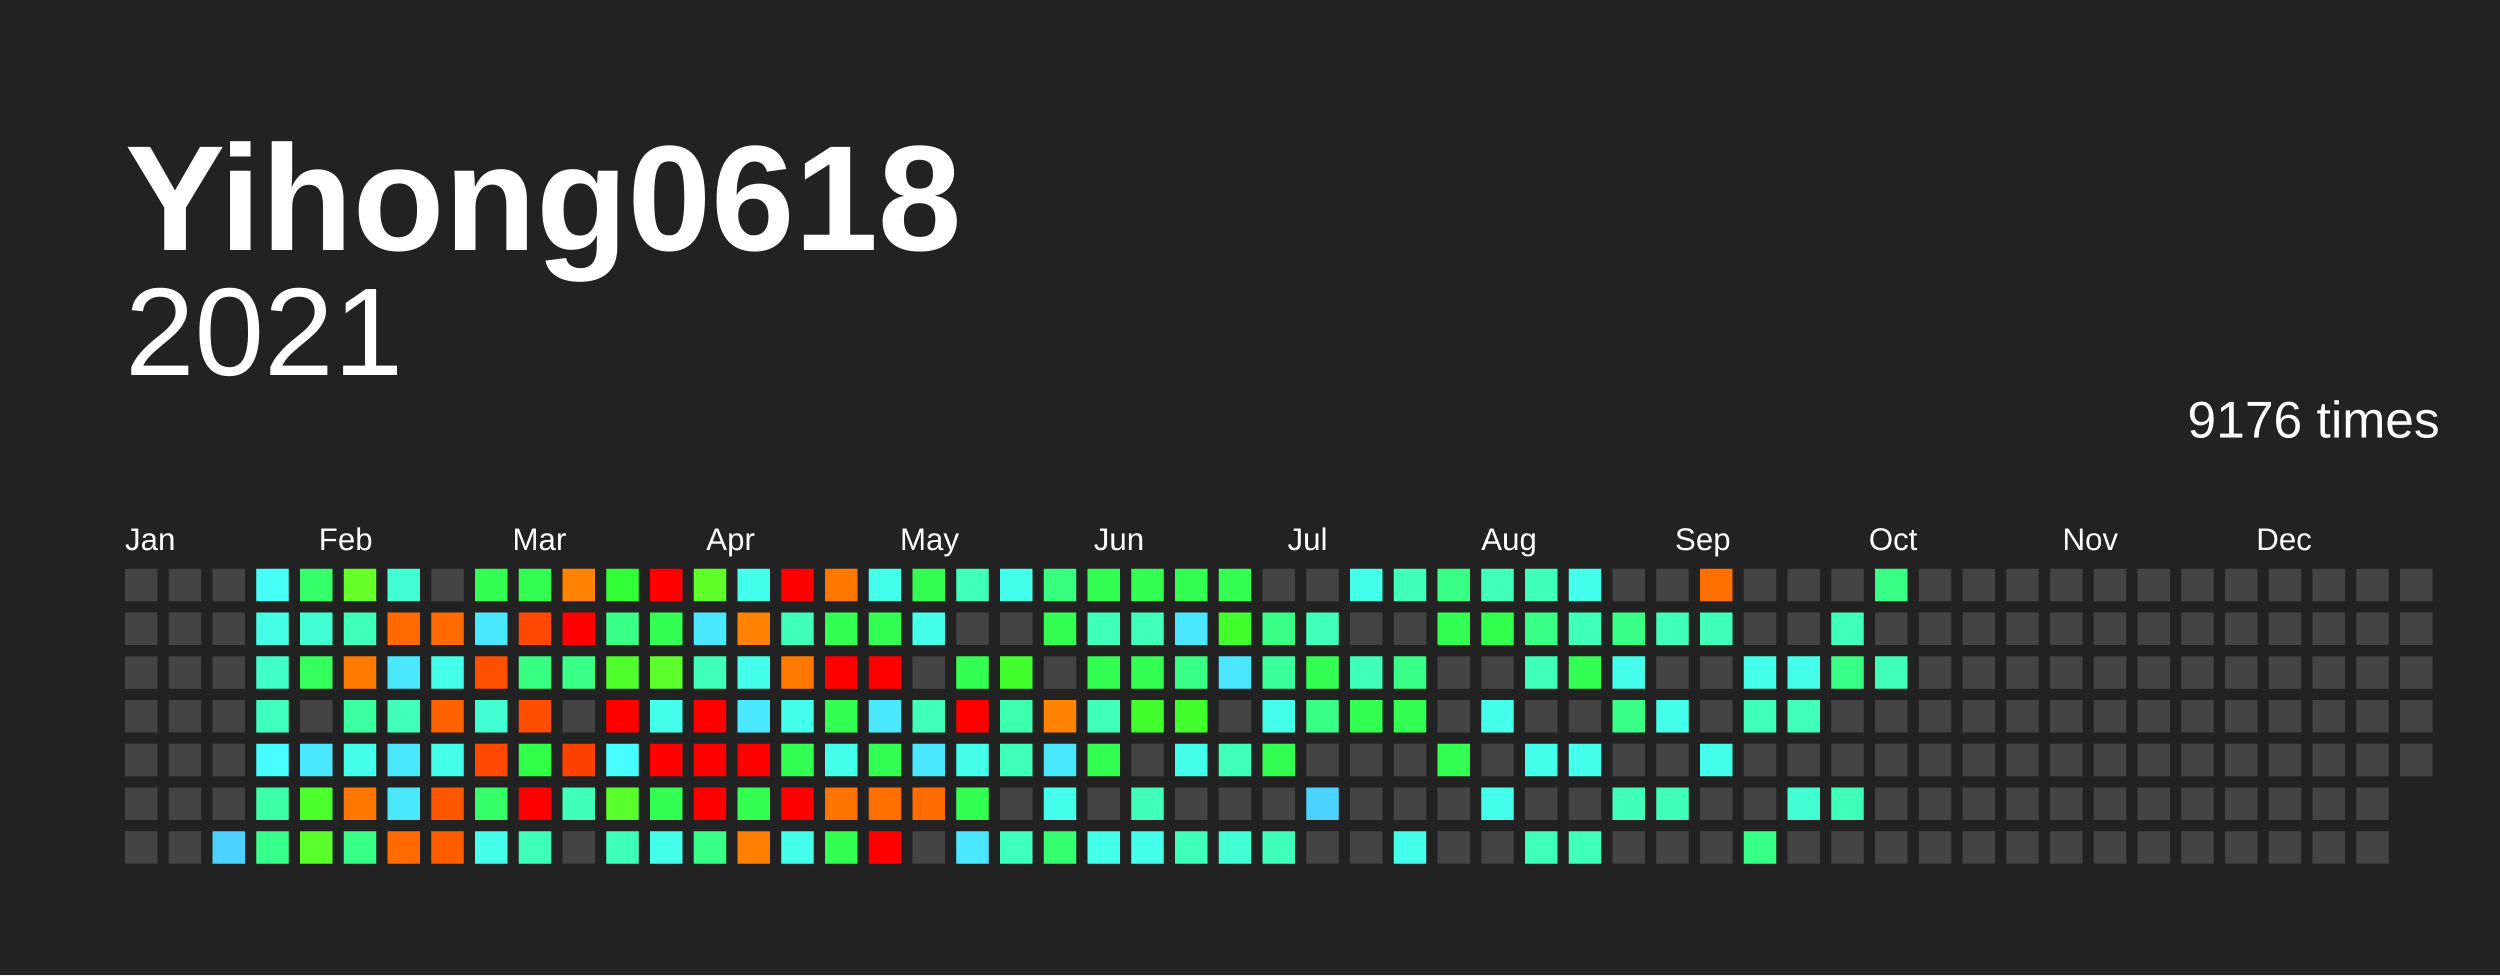
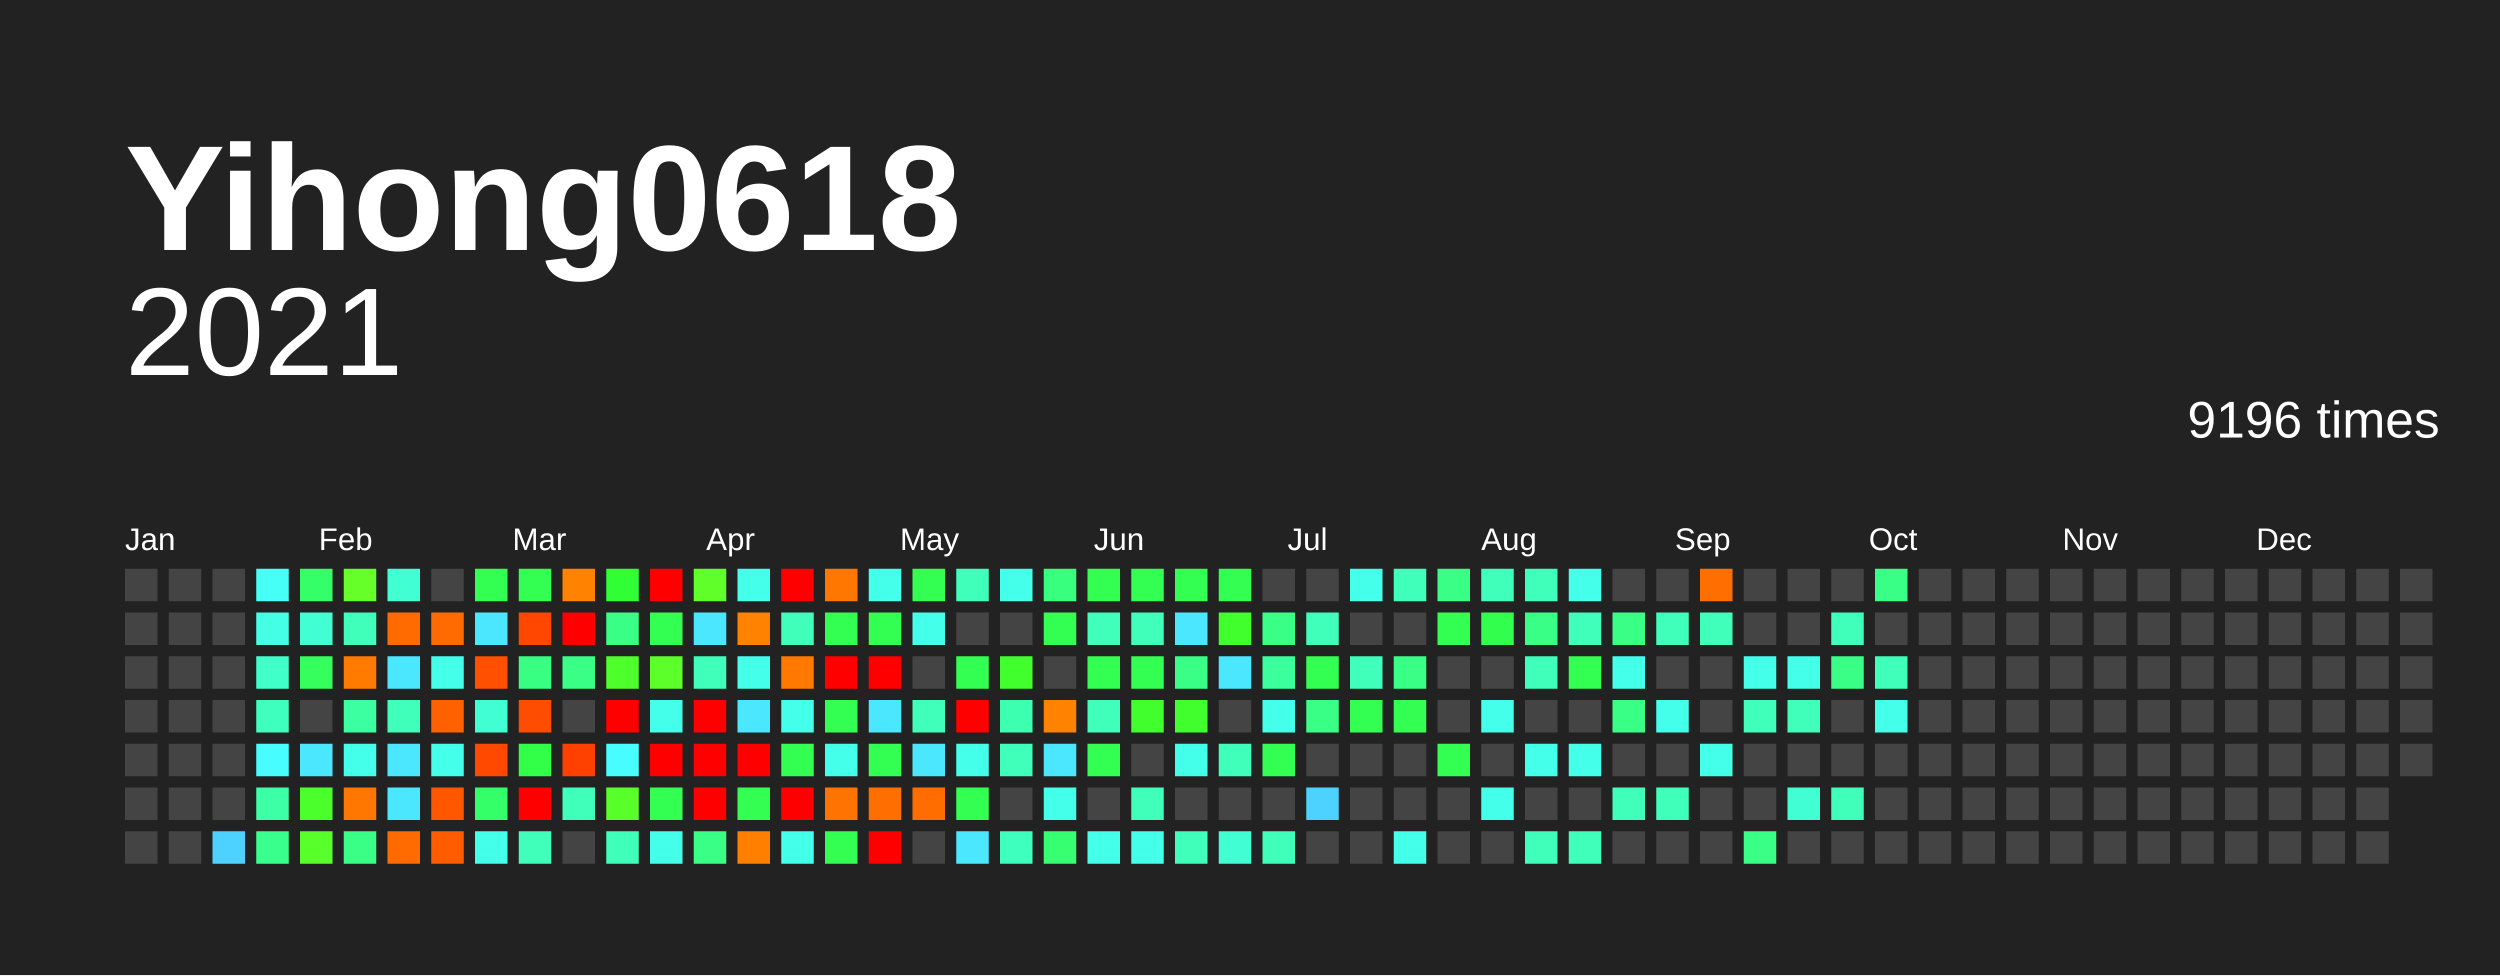
<svg xmlns="http://www.w3.org/2000/svg" baseProfile="full" height="78mm" version="1.1" viewBox="0,0,200,78" width="200mm">
  <defs />
  <rect fill="#222222" height="78" width="200" x="0" y="0" />
  <text fill="#FFFFFF" style="font-size:12px; font-family:Arial; font-weight:bold;" x="10" y="20">Yihong0618</text>
  <text alignment-baseline="hanging" fill="#FFFFFF" style="font-size:10.0px; font-family:Arial;" x="10" y="30">2021</text>
-   <text alignment-baseline="hanging" fill="#FFFFFF" style="font-size:4.125px; font-family:Arial;" x="175" y="35">9176 times</text>
+   <text alignment-baseline="hanging" fill="#FFFFFF" style="font-size:4.125px; font-family:Arial;" x="175" y="35">9196 times</text>
  <text fill="#FFFFFF" style="font-size:2.5px; font-family:Arial" x="10.0" y="44">Jan</text>
  <text fill="#FFFFFF" style="font-size:2.5px; font-family:Arial" x="25.5" y="44">Feb</text>
  <text fill="#FFFFFF" style="font-size:2.5px; font-family:Arial" x="41.0" y="44">Mar</text>
  <text fill="#FFFFFF" style="font-size:2.5px; font-family:Arial" x="56.5" y="44">Apr</text>
  <text fill="#FFFFFF" style="font-size:2.5px; font-family:Arial" x="72.0" y="44">May</text>
  <text fill="#FFFFFF" style="font-size:2.5px; font-family:Arial" x="87.5" y="44">Jun</text>
  <text fill="#FFFFFF" style="font-size:2.5px; font-family:Arial" x="103.0" y="44">Jul</text>
  <text fill="#FFFFFF" style="font-size:2.5px; font-family:Arial" x="118.5" y="44">Aug</text>
  <text fill="#FFFFFF" style="font-size:2.5px; font-family:Arial" x="134.0" y="44">Sep</text>
  <text fill="#FFFFFF" style="font-size:2.5px; font-family:Arial" x="149.5" y="44">Oct</text>
  <text fill="#FFFFFF" style="font-size:2.5px; font-family:Arial" x="165.0" y="44">Nov</text>
  <text fill="#FFFFFF" style="font-size:2.5px; font-family:Arial" x="180.5" y="44">Dec</text>
  <rect fill="#444444" height="2.6" width="2.6" x="10.0" y="45.5" />
  <rect fill="#444444" height="2.6" width="2.6" x="10.0" y="49.0" />
  <rect fill="#444444" height="2.6" width="2.6" x="10.0" y="52.5" />
  <rect fill="#444444" height="2.6" width="2.6" x="10.0" y="56.0" />
  <rect fill="#444444" height="2.6" width="2.6" x="10.0" y="59.5" />
  <rect fill="#444444" height="2.6" width="2.6" x="10.0" y="63.0" />
  <rect fill="#444444" height="2.6" width="2.6" x="10.0" y="66.5" />
  <rect fill="#444444" height="2.6" width="2.6" x="13.5" y="45.5" />
  <rect fill="#444444" height="2.6" width="2.6" x="13.5" y="49.0" />
  <rect fill="#444444" height="2.6" width="2.6" x="13.5" y="52.5" />
  <rect fill="#444444" height="2.6" width="2.6" x="13.5" y="56.0" />
  <rect fill="#444444" height="2.6" width="2.6" x="13.5" y="59.5" />
  <rect fill="#444444" height="2.6" width="2.6" x="13.5" y="63.0" />
  <rect fill="#444444" height="2.6" width="2.6" x="13.5" y="66.5" />
  <rect fill="#444444" height="2.6" width="2.6" x="17.0" y="45.5" />
  <rect fill="#444444" height="2.6" width="2.6" x="17.0" y="49.0" />
  <rect fill="#444444" height="2.6" width="2.6" x="17.0" y="52.5" />
  <rect fill="#444444" height="2.6" width="2.6" x="17.0" y="56.0" />
  <rect fill="#444444" height="2.6" width="2.6" x="17.0" y="59.5" />
  <rect fill="#444444" height="2.6" width="2.6" x="17.0" y="63.0" />
  <rect fill="#4dd2ff" height="2.6" width="2.6" x="17.0" y="66.5" />
  <rect fill="#46fff7" height="2.6" width="2.6" x="20.5" y="45.5" />
  <rect fill="#44ffe5" height="2.6" width="2.6" x="20.5" y="49.0" />
  <rect fill="#40ffc9" height="2.6" width="2.6" x="20.5" y="52.5" />
  <rect fill="#3fffbf" height="2.6" width="2.6" x="20.5" y="56.0" />
  <rect fill="#47fdff" height="2.6" width="2.6" x="20.5" y="59.5" />
  <rect fill="#3cffa6" height="2.6" width="2.6" x="20.5" y="63.0" />
  <rect fill="#39ff8d" height="2.6" width="2.6" x="20.5" y="66.5" />
  <rect fill="#35ff68" height="2.6" width="2.6" x="24.0" y="45.5" />
  <rect fill="#41ffd2" height="2.6" width="2.6" x="24.0" y="49.0" />
  <rect fill="#34ff5d" height="2.6" width="2.6" x="24.0" y="52.5" />
  <rect fill="#444444" height="2.6" width="2.6" x="24.0" y="56.0" />
  <rect fill="#4ae7ff" height="2.6" width="2.6" x="24.0" y="59.5" />
  <rect fill="#4aff2c" height="2.6" width="2.6" x="24.0" y="63.0" />
  <rect fill="#58ff2a" height="2.6" width="2.6" x="24.0" y="66.5" />
  <rect fill="#66ff29" height="2.6" width="2.6" x="27.5" y="45.5" />
  <rect fill="#3fffba" height="2.6" width="2.6" x="27.5" y="49.0" />
  <rect fill="#ff7b00" height="2.6" width="2.6" x="27.5" y="52.5" />
  <rect fill="#3cffa1" height="2.6" width="2.6" x="27.5" y="56.0" />
  <rect fill="#44ffea" height="2.6" width="2.6" x="27.5" y="59.5" />
  <rect fill="#ff7700" height="2.6" width="2.6" x="27.5" y="63.0" />
  <rect fill="#39ff87" height="2.6" width="2.6" x="27.5" y="66.5" />
  <rect fill="#41ffd2" height="2.6" width="2.6" x="31.0" y="45.5" />
  <rect fill="#ff6b00" height="2.6" width="2.6" x="31.0" y="49.0" />
  <rect fill="#4ae7ff" height="2.6" width="2.6" x="31.0" y="52.5" />
  <rect fill="#3fffba" height="2.6" width="2.6" x="31.0" y="56.0" />
  <rect fill="#4ae7ff" height="2.6" width="2.6" x="31.0" y="59.5" />
  <rect fill="#4ae7ff" height="2.6" width="2.6" x="31.0" y="63.0" />
  <rect fill="#ff6b00" height="2.6" width="2.6" x="31.0" y="66.5" />
  <rect fill="#444444" height="2.6" width="2.6" x="34.5" y="45.5" />
  <rect fill="#ff6b00" height="2.6" width="2.6" x="34.5" y="49.0" />
  <rect fill="#44ffea" height="2.6" width="2.6" x="34.5" y="52.5" />
  <rect fill="#ff6000" height="2.6" width="2.6" x="34.5" y="56.0" />
  <rect fill="#44ffea" height="2.6" width="2.6" x="34.5" y="59.5" />
  <rect fill="#ff5600" height="2.6" width="2.6" x="34.5" y="63.0" />
  <rect fill="#ff5c00" height="2.6" width="2.6" x="34.5" y="66.5" />
  <rect fill="#33ff52" height="2.6" width="2.6" x="38.0" y="45.5" />
  <rect fill="#4ae7ff" height="2.6" width="2.6" x="38.0" y="49.0" />
  <rect fill="#ff4f00" height="2.6" width="2.6" x="38.0" y="52.5" />
  <rect fill="#41ffd2" height="2.6" width="2.6" x="38.0" y="56.0" />
  <rect fill="#ff4900" height="2.6" width="2.6" x="38.0" y="59.5" />
  <rect fill="#35ff68" height="2.6" width="2.6" x="38.0" y="63.0" />
  <rect fill="#44ffea" height="2.6" width="2.6" x="38.0" y="66.5" />
  <rect fill="#33ff52" height="2.6" width="2.6" x="41.5" y="45.5" />
  <rect fill="#ff4700" height="2.6" width="2.6" x="41.5" y="49.0" />
  <rect fill="#38ff82" height="2.6" width="2.6" x="41.5" y="52.5" />
  <rect fill="#ff4d00" height="2.6" width="2.6" x="41.5" y="56.0" />
  <rect fill="#32ff47" height="2.6" width="2.6" x="41.5" y="59.5" />
  <rect fill="red" height="2.6" width="2.6" x="41.5" y="63.0" />
  <rect fill="#3fffba" height="2.6" width="2.6" x="41.5" y="66.5" />
  <rect fill="#ff8200" height="2.6" width="2.6" x="45.0" y="45.5" />
  <rect fill="red" height="2.6" width="2.6" x="45.0" y="49.0" />
  <rect fill="#39ff87" height="2.6" width="2.6" x="45.0" y="52.5" />
  <rect fill="#444444" height="2.6" width="2.6" x="45.0" y="56.0" />
  <rect fill="#ff4100" height="2.6" width="2.6" x="45.0" y="59.5" />
  <rect fill="#3fffba" height="2.6" width="2.6" x="45.0" y="63.0" />
  <rect fill="#444444" height="2.6" width="2.6" x="45.0" y="66.5" />
  <rect fill="#30ff36" height="2.6" width="2.6" x="48.5" y="45.5" />
  <rect fill="#39ff87" height="2.6" width="2.6" x="48.5" y="49.0" />
  <rect fill="#4eff2b" height="2.6" width="2.6" x="48.5" y="52.5" />
  <rect fill="red" height="2.6" width="2.6" x="48.5" y="56.0" />
  <rect fill="#47fdff" height="2.6" width="2.6" x="48.5" y="59.5" />
  <rect fill="#58ff2a" height="2.6" width="2.6" x="48.5" y="63.0" />
  <rect fill="#3fffba" height="2.6" width="2.6" x="48.5" y="66.5" />
  <rect fill="red" height="2.6" width="2.6" x="52.0" y="45.5" />
  <rect fill="#33ff52" height="2.6" width="2.6" x="52.0" y="49.0" />
  <rect fill="#5dff2a" height="2.6" width="2.6" x="52.0" y="52.5" />
  <rect fill="#44ffea" height="2.6" width="2.6" x="52.0" y="56.0" />
  <rect fill="red" height="2.6" width="2.6" x="52.0" y="59.5" />
  <rect fill="#33ff52" height="2.6" width="2.6" x="52.0" y="63.0" />
  <rect fill="#44ffea" height="2.6" width="2.6" x="52.0" y="66.5" />
  <rect fill="#61ff29" height="2.6" width="2.6" x="55.5" y="45.5" />
  <rect fill="#4ae7ff" height="2.6" width="2.6" x="55.5" y="49.0" />
  <rect fill="#3fffba" height="2.6" width="2.6" x="55.5" y="52.5" />
  <rect fill="red" height="2.6" width="2.6" x="55.5" y="56.0" />
  <rect fill="red" height="2.6" width="2.6" x="55.5" y="59.5" />
  <rect fill="red" height="2.6" width="2.6" x="55.5" y="63.0" />
  <rect fill="#39ff87" height="2.6" width="2.6" x="55.5" y="66.5" />
  <rect fill="#44ffea" height="2.6" width="2.6" x="59.0" y="45.5" />
  <rect fill="#ff8200" height="2.6" width="2.6" x="59.0" y="49.0" />
  <rect fill="#44ffea" height="2.6" width="2.6" x="59.0" y="52.5" />
  <rect fill="#4ae7ff" height="2.6" width="2.6" x="59.0" y="56.0" />
  <rect fill="red" height="2.6" width="2.6" x="59.0" y="59.5" />
  <rect fill="#33ff52" height="2.6" width="2.6" x="59.0" y="63.0" />
  <rect fill="#ff7f00" height="2.6" width="2.6" x="59.0" y="66.5" />
  <rect fill="red" height="2.6" width="2.6" x="62.5" y="45.5" />
  <rect fill="#3fffba" height="2.6" width="2.6" x="62.5" y="49.0" />
  <rect fill="#ff7900" height="2.6" width="2.6" x="62.5" y="52.5" />
  <rect fill="#44ffea" height="2.6" width="2.6" x="62.5" y="56.0" />
  <rect fill="#33ff52" height="2.6" width="2.6" x="62.5" y="59.5" />
  <rect fill="red" height="2.6" width="2.6" x="62.5" y="63.0" />
  <rect fill="#44ffea" height="2.6" width="2.6" x="62.5" y="66.5" />
  <rect fill="#ff7700" height="2.6" width="2.6" x="66.0" y="45.5" />
  <rect fill="#33ff52" height="2.6" width="2.6" x="66.0" y="49.0" />
  <rect fill="red" height="2.6" width="2.6" x="66.0" y="52.5" />
  <rect fill="#33ff52" height="2.6" width="2.6" x="66.0" y="56.0" />
  <rect fill="#44ffea" height="2.6" width="2.6" x="66.0" y="59.5" />
  <rect fill="#ff7300" height="2.6" width="2.6" x="66.0" y="63.0" />
  <rect fill="#33ff52" height="2.6" width="2.6" x="66.0" y="66.5" />
  <rect fill="#44ffea" height="2.6" width="2.6" x="69.5" y="45.5" />
  <rect fill="#33ff52" height="2.6" width="2.6" x="69.5" y="49.0" />
  <rect fill="red" height="2.6" width="2.6" x="69.5" y="52.5" />
  <rect fill="#4ae7ff" height="2.6" width="2.6" x="69.5" y="56.0" />
  <rect fill="#33ff52" height="2.6" width="2.6" x="69.5" y="59.5" />
  <rect fill="#ff6f00" height="2.6" width="2.6" x="69.5" y="63.0" />
  <rect fill="red" height="2.6" width="2.6" x="69.5" y="66.5" />
  <rect fill="#33ff52" height="2.6" width="2.6" x="73.0" y="45.5" />
  <rect fill="#44ffea" height="2.6" width="2.6" x="73.0" y="49.0" />
  <rect fill="#444444" height="2.6" width="2.6" x="73.0" y="52.5" />
  <rect fill="#3fffba" height="2.6" width="2.6" x="73.0" y="56.0" />
  <rect fill="#4ae7ff" height="2.6" width="2.6" x="73.0" y="59.5" />
  <rect fill="#ff6d00" height="2.6" width="2.6" x="73.0" y="63.0" />
  <rect fill="#444444" height="2.6" width="2.6" x="73.0" y="66.5" />
  <rect fill="#3fffba" height="2.6" width="2.6" x="76.5" y="45.5" />
  <rect fill="#444444" height="2.6" width="2.6" x="76.5" y="49.0" />
  <rect fill="#33ff52" height="2.6" width="2.6" x="76.5" y="52.5" />
  <rect fill="red" height="2.6" width="2.6" x="76.5" y="56.0" />
  <rect fill="#44ffea" height="2.6" width="2.6" x="76.5" y="59.5" />
  <rect fill="#33ff52" height="2.6" width="2.6" x="76.5" y="63.0" />
  <rect fill="#4ae7ff" height="2.6" width="2.6" x="76.5" y="66.5" />
  <rect fill="#44ffea" height="2.6" width="2.6" x="80.0" y="45.5" />
  <rect fill="#444444" height="2.6" width="2.6" x="80.0" y="49.0" />
  <rect fill="#41ff2d" height="2.6" width="2.6" x="80.0" y="52.5" />
  <rect fill="#3dffb0" height="2.6" width="2.6" x="80.0" y="56.0" />
  <rect fill="#3fffba" height="2.6" width="2.6" x="80.0" y="59.5" />
  <rect fill="#444444" height="2.6" width="2.6" x="80.0" y="63.0" />
  <rect fill="#3fffbf" height="2.6" width="2.6" x="80.0" y="66.5" />
  <rect fill="#38ff7d" height="2.6" width="2.6" x="83.5" y="45.5" />
  <rect fill="#33ff52" height="2.6" width="2.6" x="83.5" y="49.0" />
  <rect fill="#444444" height="2.6" width="2.6" x="83.5" y="52.5" />
  <rect fill="#ff8200" height="2.6" width="2.6" x="83.5" y="56.0" />
  <rect fill="#4ae7ff" height="2.6" width="2.6" x="83.5" y="59.5" />
  <rect fill="#44ffea" height="2.6" width="2.6" x="83.5" y="63.0" />
  <rect fill="#36ff72" height="2.6" width="2.6" x="83.5" y="66.5" />
  <rect fill="#33ff52" height="2.6" width="2.6" x="87.0" y="45.5" />
  <rect fill="#3fffba" height="2.6" width="2.6" x="87.0" y="49.0" />
  <rect fill="#33ff52" height="2.6" width="2.6" x="87.0" y="52.5" />
  <rect fill="#3fffba" height="2.6" width="2.6" x="87.0" y="56.0" />
  <rect fill="#33ff52" height="2.6" width="2.6" x="87.0" y="59.5" />
  <rect fill="#444444" height="2.6" width="2.6" x="87.0" y="63.0" />
  <rect fill="#44ffea" height="2.6" width="2.6" x="87.0" y="66.5" />
  <rect fill="#33ff52" height="2.6" width="2.6" x="90.5" y="45.5" />
  <rect fill="#3fffba" height="2.6" width="2.6" x="90.5" y="49.0" />
  <rect fill="#33ff52" height="2.6" width="2.6" x="90.5" y="52.5" />
  <rect fill="#41ff2d" height="2.6" width="2.6" x="90.5" y="56.0" />
  <rect fill="#444444" height="2.6" width="2.6" x="90.5" y="59.5" />
  <rect fill="#3fffba" height="2.6" width="2.6" x="90.5" y="63.0" />
  <rect fill="#44ffea" height="2.6" width="2.6" x="90.5" y="66.5" />
  <rect fill="#33ff52" height="2.6" width="2.6" x="94.0" y="45.5" />
  <rect fill="#4ae7ff" height="2.6" width="2.6" x="94.0" y="49.0" />
  <rect fill="#39ff87" height="2.6" width="2.6" x="94.0" y="52.5" />
  <rect fill="#41ff2d" height="2.6" width="2.6" x="94.0" y="56.0" />
  <rect fill="#44ffea" height="2.6" width="2.6" x="94.0" y="59.5" />
  <rect fill="#444444" height="2.6" width="2.6" x="94.0" y="63.0" />
  <rect fill="#3fffba" height="2.6" width="2.6" x="94.0" y="66.5" />
  <rect fill="#33ff52" height="2.6" width="2.6" x="97.5" y="45.5" />
  <rect fill="#41ff2d" height="2.6" width="2.6" x="97.5" y="49.0" />
  <rect fill="#4ae7ff" height="2.6" width="2.6" x="97.5" y="52.5" />
  <rect fill="#444444" height="2.6" width="2.6" x="97.5" y="56.0" />
  <rect fill="#3fffba" height="2.6" width="2.6" x="97.5" y="59.5" />
  <rect fill="#444444" height="2.6" width="2.6" x="97.5" y="63.0" />
  <rect fill="#41ffd2" height="2.6" width="2.6" x="97.5" y="66.5" />
  <rect fill="#444444" height="2.6" width="2.6" x="101.0" y="45.5" />
  <rect fill="#39ff87" height="2.6" width="2.6" x="101.0" y="49.0" />
  <rect fill="#3bff9c" height="2.6" width="2.6" x="101.0" y="52.5" />
  <rect fill="#44ffea" height="2.6" width="2.6" x="101.0" y="56.0" />
  <rect fill="#33ff52" height="2.6" width="2.6" x="101.0" y="59.5" />
  <rect fill="#444444" height="2.6" width="2.6" x="101.0" y="63.0" />
  <rect fill="#3fffba" height="2.6" width="2.6" x="101.0" y="66.5" />
  <rect fill="#444444" height="2.6" width="2.6" x="104.5" y="45.5" />
  <rect fill="#3fffba" height="2.6" width="2.6" x="104.5" y="49.0" />
  <rect fill="#33ff52" height="2.6" width="2.6" x="104.5" y="52.5" />
  <rect fill="#39ff87" height="2.6" width="2.6" x="104.5" y="56.0" />
  <rect fill="#444444" height="2.6" width="2.6" x="104.5" y="59.5" />
  <rect fill="#4dd2ff" height="2.6" width="2.6" x="104.5" y="63.0" />
  <rect fill="#444444" height="2.6" width="2.6" x="104.5" y="66.5" />
  <rect fill="#44ffea" height="2.6" width="2.6" x="108.0" y="45.5" />
  <rect fill="#444444" height="2.6" width="2.6" x="108.0" y="49.0" />
  <rect fill="#3fffba" height="2.6" width="2.6" x="108.0" y="52.5" />
  <rect fill="#33ff52" height="2.6" width="2.6" x="108.0" y="56.0" />
  <rect fill="#444444" height="2.6" width="2.6" x="108.0" y="59.5" />
  <rect fill="#444444" height="2.6" width="2.6" x="108.0" y="63.0" />
  <rect fill="#444444" height="2.6" width="2.6" x="108.0" y="66.5" />
  <rect fill="#3fffba" height="2.6" width="2.6" x="111.5" y="45.5" />
  <rect fill="#444444" height="2.6" width="2.6" x="111.5" y="49.0" />
  <rect fill="#39ff87" height="2.6" width="2.6" x="111.5" y="52.5" />
  <rect fill="#33ff52" height="2.6" width="2.6" x="111.5" y="56.0" />
  <rect fill="#444444" height="2.6" width="2.6" x="111.5" y="59.5" />
  <rect fill="#444444" height="2.6" width="2.6" x="111.5" y="63.0" />
  <rect fill="#44ffea" height="2.6" width="2.6" x="111.5" y="66.5" />
  <rect fill="#39ff87" height="2.6" width="2.6" x="115.0" y="45.5" />
  <rect fill="#33ff52" height="2.6" width="2.6" x="115.0" y="49.0" />
  <rect fill="#444444" height="2.6" width="2.6" x="115.0" y="52.5" />
  <rect fill="#444444" height="2.6" width="2.6" x="115.0" y="56.0" />
  <rect fill="#33ff52" height="2.6" width="2.6" x="115.0" y="59.5" />
  <rect fill="#444444" height="2.6" width="2.6" x="115.0" y="63.0" />
  <rect fill="#444444" height="2.6" width="2.6" x="115.0" y="66.5" />
  <rect fill="#3fffba" height="2.6" width="2.6" x="118.5" y="45.5" />
  <rect fill="#32ff4d" height="2.6" width="2.6" x="118.5" y="49.0" />
  <rect fill="#444444" height="2.6" width="2.6" x="118.5" y="52.5" />
  <rect fill="#44ffea" height="2.6" width="2.6" x="118.5" y="56.0" />
  <rect fill="#444444" height="2.6" width="2.6" x="118.5" y="59.5" />
  <rect fill="#44ffea" height="2.6" width="2.6" x="118.5" y="63.0" />
  <rect fill="#444444" height="2.6" width="2.6" x="118.5" y="66.5" />
  <rect fill="#3fffba" height="2.6" width="2.6" x="122.0" y="45.5" />
  <rect fill="#39ff87" height="2.6" width="2.6" x="122.0" y="49.0" />
  <rect fill="#3fffba" height="2.6" width="2.6" x="122.0" y="52.5" />
  <rect fill="#444444" height="2.6" width="2.6" x="122.0" y="56.0" />
  <rect fill="#44ffea" height="2.6" width="2.6" x="122.0" y="59.5" />
  <rect fill="#444444" height="2.6" width="2.6" x="122.0" y="63.0" />
  <rect fill="#3fffba" height="2.6" width="2.6" x="122.0" y="66.5" />
  <rect fill="#44ffea" height="2.6" width="2.6" x="125.5" y="45.5" />
  <rect fill="#3fffba" height="2.6" width="2.6" x="125.5" y="49.0" />
  <rect fill="#33ff52" height="2.6" width="2.6" x="125.5" y="52.5" />
  <rect fill="#444444" height="2.6" width="2.6" x="125.5" y="56.0" />
  <rect fill="#44ffea" height="2.6" width="2.6" x="125.5" y="59.5" />
  <rect fill="#444444" height="2.6" width="2.6" x="125.5" y="63.0" />
  <rect fill="#3fffba" height="2.6" width="2.6" x="125.5" y="66.5" />
  <rect fill="#444444" height="2.6" width="2.6" x="129.0" y="45.5" />
  <rect fill="#39ff87" height="2.6" width="2.6" x="129.0" y="49.0" />
  <rect fill="#44ffea" height="2.6" width="2.6" x="129.0" y="52.5" />
  <rect fill="#39ff87" height="2.6" width="2.6" x="129.0" y="56.0" />
  <rect fill="#444444" height="2.6" width="2.6" x="129.0" y="59.5" />
  <rect fill="#3fffba" height="2.6" width="2.6" x="129.0" y="63.0" />
  <rect fill="#444444" height="2.6" width="2.6" x="129.0" y="66.5" />
  <rect fill="#444444" height="2.6" width="2.6" x="132.5" y="45.5" />
  <rect fill="#3fffba" height="2.6" width="2.6" x="132.5" y="49.0" />
  <rect fill="#444444" height="2.6" width="2.6" x="132.5" y="52.5" />
  <rect fill="#44ffea" height="2.6" width="2.6" x="132.5" y="56.0" />
  <rect fill="#444444" height="2.6" width="2.6" x="132.5" y="59.5" />
  <rect fill="#3fffba" height="2.6" width="2.6" x="132.5" y="63.0" />
  <rect fill="#444444" height="2.6" width="2.6" x="132.5" y="66.5" />
  <rect fill="#ff6f00" height="2.6" width="2.6" x="136.0" y="45.5" />
  <rect fill="#3fffba" height="2.6" width="2.6" x="136.0" y="49.0" />
  <rect fill="#444444" height="2.6" width="2.6" x="136.0" y="52.5" />
  <rect fill="#444444" height="2.6" width="2.6" x="136.0" y="56.0" />
  <rect fill="#44ffea" height="2.6" width="2.6" x="136.0" y="59.5" />
  <rect fill="#444444" height="2.6" width="2.6" x="136.0" y="63.0" />
  <rect fill="#444444" height="2.6" width="2.6" x="136.0" y="66.5" />
  <rect fill="#444444" height="2.6" width="2.6" x="139.5" y="45.5" />
  <rect fill="#444444" height="2.6" width="2.6" x="139.5" y="49.0" />
  <rect fill="#44ffea" height="2.6" width="2.6" x="139.5" y="52.5" />
  <rect fill="#3fffba" height="2.6" width="2.6" x="139.5" y="56.0" />
  <rect fill="#444444" height="2.6" width="2.6" x="139.5" y="59.5" />
  <rect fill="#444444" height="2.6" width="2.6" x="139.5" y="63.0" />
  <rect fill="#39ff87" height="2.6" width="2.6" x="139.5" y="66.5" />
  <rect fill="#444444" height="2.6" width="2.6" x="143.0" y="45.5" />
  <rect fill="#444444" height="2.6" width="2.6" x="143.0" y="49.0" />
  <rect fill="#44ffea" height="2.6" width="2.6" x="143.0" y="52.5" />
  <rect fill="#3fffba" height="2.6" width="2.6" x="143.0" y="56.0" />
  <rect fill="#444444" height="2.6" width="2.6" x="143.0" y="59.5" />
  <rect fill="#41ffd2" height="2.6" width="2.6" x="143.0" y="63.0" />
  <rect fill="#444444" height="2.6" width="2.6" x="143.0" y="66.5" />
  <rect fill="#444444" height="2.6" width="2.6" x="146.5" y="45.5" />
  <rect fill="#3fffba" height="2.6" width="2.6" x="146.5" y="49.0" />
  <rect fill="#39ff87" height="2.6" width="2.6" x="146.5" y="52.5" />
  <rect fill="#444444" height="2.6" width="2.6" x="146.5" y="56.0" />
  <rect fill="#444444" height="2.6" width="2.6" x="146.5" y="59.5" />
  <rect fill="#3fffba" height="2.6" width="2.6" x="146.5" y="63.0" />
  <rect fill="#444444" height="2.6" width="2.6" x="146.5" y="66.5" />
  <rect fill="#39ff87" height="2.6" width="2.6" x="150.0" y="45.5" />
  <rect fill="#444444" height="2.6" width="2.6" x="150.0" y="49.0" />
  <rect fill="#3fffba" height="2.6" width="2.6" x="150.0" y="52.5" />
-   <rect fill="#444444" height="2.6" width="2.6" x="150.0" y="56.0" />
+   <rect fill="#44ffea" height="2.6" width="2.6" x="150.0" y="56.0" />
  <rect fill="#444444" height="2.6" width="2.6" x="150.0" y="59.5" />
  <rect fill="#444444" height="2.6" width="2.6" x="150.0" y="63.0" />
  <rect fill="#444444" height="2.6" width="2.6" x="150.0" y="66.5" />
  <rect fill="#444444" height="2.6" width="2.6" x="153.5" y="45.5" />
  <rect fill="#444444" height="2.6" width="2.6" x="153.5" y="49.0" />
  <rect fill="#444444" height="2.6" width="2.6" x="153.5" y="52.5" />
  <rect fill="#444444" height="2.6" width="2.6" x="153.5" y="56.0" />
  <rect fill="#444444" height="2.6" width="2.6" x="153.5" y="59.5" />
  <rect fill="#444444" height="2.6" width="2.6" x="153.5" y="63.0" />
  <rect fill="#444444" height="2.6" width="2.6" x="153.5" y="66.5" />
  <rect fill="#444444" height="2.6" width="2.6" x="157.0" y="45.5" />
  <rect fill="#444444" height="2.6" width="2.6" x="157.0" y="49.0" />
  <rect fill="#444444" height="2.6" width="2.6" x="157.0" y="52.5" />
  <rect fill="#444444" height="2.6" width="2.6" x="157.0" y="56.0" />
  <rect fill="#444444" height="2.6" width="2.6" x="157.0" y="59.5" />
  <rect fill="#444444" height="2.6" width="2.6" x="157.0" y="63.0" />
  <rect fill="#444444" height="2.6" width="2.6" x="157.0" y="66.5" />
  <rect fill="#444444" height="2.6" width="2.6" x="160.5" y="45.5" />
  <rect fill="#444444" height="2.6" width="2.6" x="160.5" y="49.0" />
  <rect fill="#444444" height="2.6" width="2.6" x="160.5" y="52.5" />
  <rect fill="#444444" height="2.6" width="2.6" x="160.5" y="56.0" />
  <rect fill="#444444" height="2.6" width="2.6" x="160.5" y="59.5" />
  <rect fill="#444444" height="2.6" width="2.6" x="160.5" y="63.0" />
  <rect fill="#444444" height="2.6" width="2.6" x="160.5" y="66.5" />
  <rect fill="#444444" height="2.6" width="2.6" x="164.0" y="45.5" />
  <rect fill="#444444" height="2.6" width="2.6" x="164.0" y="49.0" />
  <rect fill="#444444" height="2.6" width="2.6" x="164.0" y="52.5" />
  <rect fill="#444444" height="2.6" width="2.6" x="164.0" y="56.0" />
  <rect fill="#444444" height="2.6" width="2.6" x="164.0" y="59.5" />
  <rect fill="#444444" height="2.6" width="2.6" x="164.0" y="63.0" />
  <rect fill="#444444" height="2.6" width="2.6" x="164.0" y="66.5" />
  <rect fill="#444444" height="2.6" width="2.6" x="167.5" y="45.5" />
  <rect fill="#444444" height="2.6" width="2.6" x="167.5" y="49.0" />
  <rect fill="#444444" height="2.6" width="2.6" x="167.5" y="52.5" />
  <rect fill="#444444" height="2.6" width="2.6" x="167.5" y="56.0" />
  <rect fill="#444444" height="2.6" width="2.6" x="167.5" y="59.5" />
  <rect fill="#444444" height="2.6" width="2.6" x="167.5" y="63.0" />
  <rect fill="#444444" height="2.6" width="2.6" x="167.5" y="66.5" />
  <rect fill="#444444" height="2.6" width="2.6" x="171.0" y="45.5" />
  <rect fill="#444444" height="2.6" width="2.6" x="171.0" y="49.0" />
  <rect fill="#444444" height="2.6" width="2.6" x="171.0" y="52.5" />
  <rect fill="#444444" height="2.6" width="2.6" x="171.0" y="56.0" />
  <rect fill="#444444" height="2.6" width="2.6" x="171.0" y="59.5" />
  <rect fill="#444444" height="2.6" width="2.6" x="171.0" y="63.0" />
  <rect fill="#444444" height="2.6" width="2.6" x="171.0" y="66.5" />
  <rect fill="#444444" height="2.6" width="2.6" x="174.5" y="45.5" />
  <rect fill="#444444" height="2.6" width="2.6" x="174.5" y="49.0" />
  <rect fill="#444444" height="2.6" width="2.6" x="174.5" y="52.5" />
  <rect fill="#444444" height="2.6" width="2.6" x="174.5" y="56.0" />
  <rect fill="#444444" height="2.6" width="2.6" x="174.5" y="59.5" />
  <rect fill="#444444" height="2.6" width="2.6" x="174.5" y="63.0" />
  <rect fill="#444444" height="2.6" width="2.6" x="174.5" y="66.5" />
  <rect fill="#444444" height="2.6" width="2.6" x="178.0" y="45.5" />
  <rect fill="#444444" height="2.6" width="2.6" x="178.0" y="49.0" />
  <rect fill="#444444" height="2.6" width="2.6" x="178.0" y="52.5" />
  <rect fill="#444444" height="2.6" width="2.6" x="178.0" y="56.0" />
  <rect fill="#444444" height="2.6" width="2.6" x="178.0" y="59.5" />
  <rect fill="#444444" height="2.6" width="2.6" x="178.0" y="63.0" />
  <rect fill="#444444" height="2.6" width="2.6" x="178.0" y="66.5" />
  <rect fill="#444444" height="2.6" width="2.6" x="181.5" y="45.5" />
  <rect fill="#444444" height="2.6" width="2.6" x="181.5" y="49.0" />
  <rect fill="#444444" height="2.6" width="2.6" x="181.5" y="52.5" />
  <rect fill="#444444" height="2.6" width="2.6" x="181.5" y="56.0" />
  <rect fill="#444444" height="2.6" width="2.6" x="181.5" y="59.5" />
  <rect fill="#444444" height="2.6" width="2.6" x="181.5" y="63.0" />
  <rect fill="#444444" height="2.6" width="2.6" x="181.5" y="66.5" />
  <rect fill="#444444" height="2.6" width="2.6" x="185.0" y="45.5" />
  <rect fill="#444444" height="2.6" width="2.6" x="185.0" y="49.0" />
  <rect fill="#444444" height="2.6" width="2.6" x="185.0" y="52.5" />
  <rect fill="#444444" height="2.6" width="2.6" x="185.0" y="56.0" />
  <rect fill="#444444" height="2.6" width="2.6" x="185.0" y="59.5" />
  <rect fill="#444444" height="2.6" width="2.6" x="185.0" y="63.0" />
  <rect fill="#444444" height="2.6" width="2.6" x="185.0" y="66.5" />
  <rect fill="#444444" height="2.6" width="2.6" x="188.5" y="45.5" />
  <rect fill="#444444" height="2.6" width="2.6" x="188.5" y="49.0" />
  <rect fill="#444444" height="2.6" width="2.6" x="188.5" y="52.5" />
  <rect fill="#444444" height="2.6" width="2.6" x="188.5" y="56.0" />
  <rect fill="#444444" height="2.6" width="2.6" x="188.5" y="59.5" />
  <rect fill="#444444" height="2.6" width="2.6" x="188.5" y="63.0" />
  <rect fill="#444444" height="2.6" width="2.6" x="188.5" y="66.5" />
  <rect fill="#444444" height="2.6" width="2.6" x="192.0" y="45.5" />
  <rect fill="#444444" height="2.6" width="2.6" x="192.0" y="49.0" />
  <rect fill="#444444" height="2.6" width="2.6" x="192.0" y="52.5" />
  <rect fill="#444444" height="2.6" width="2.6" x="192.0" y="56.0" />
  <rect fill="#444444" height="2.6" width="2.6" x="192.0" y="59.5" />
</svg>
